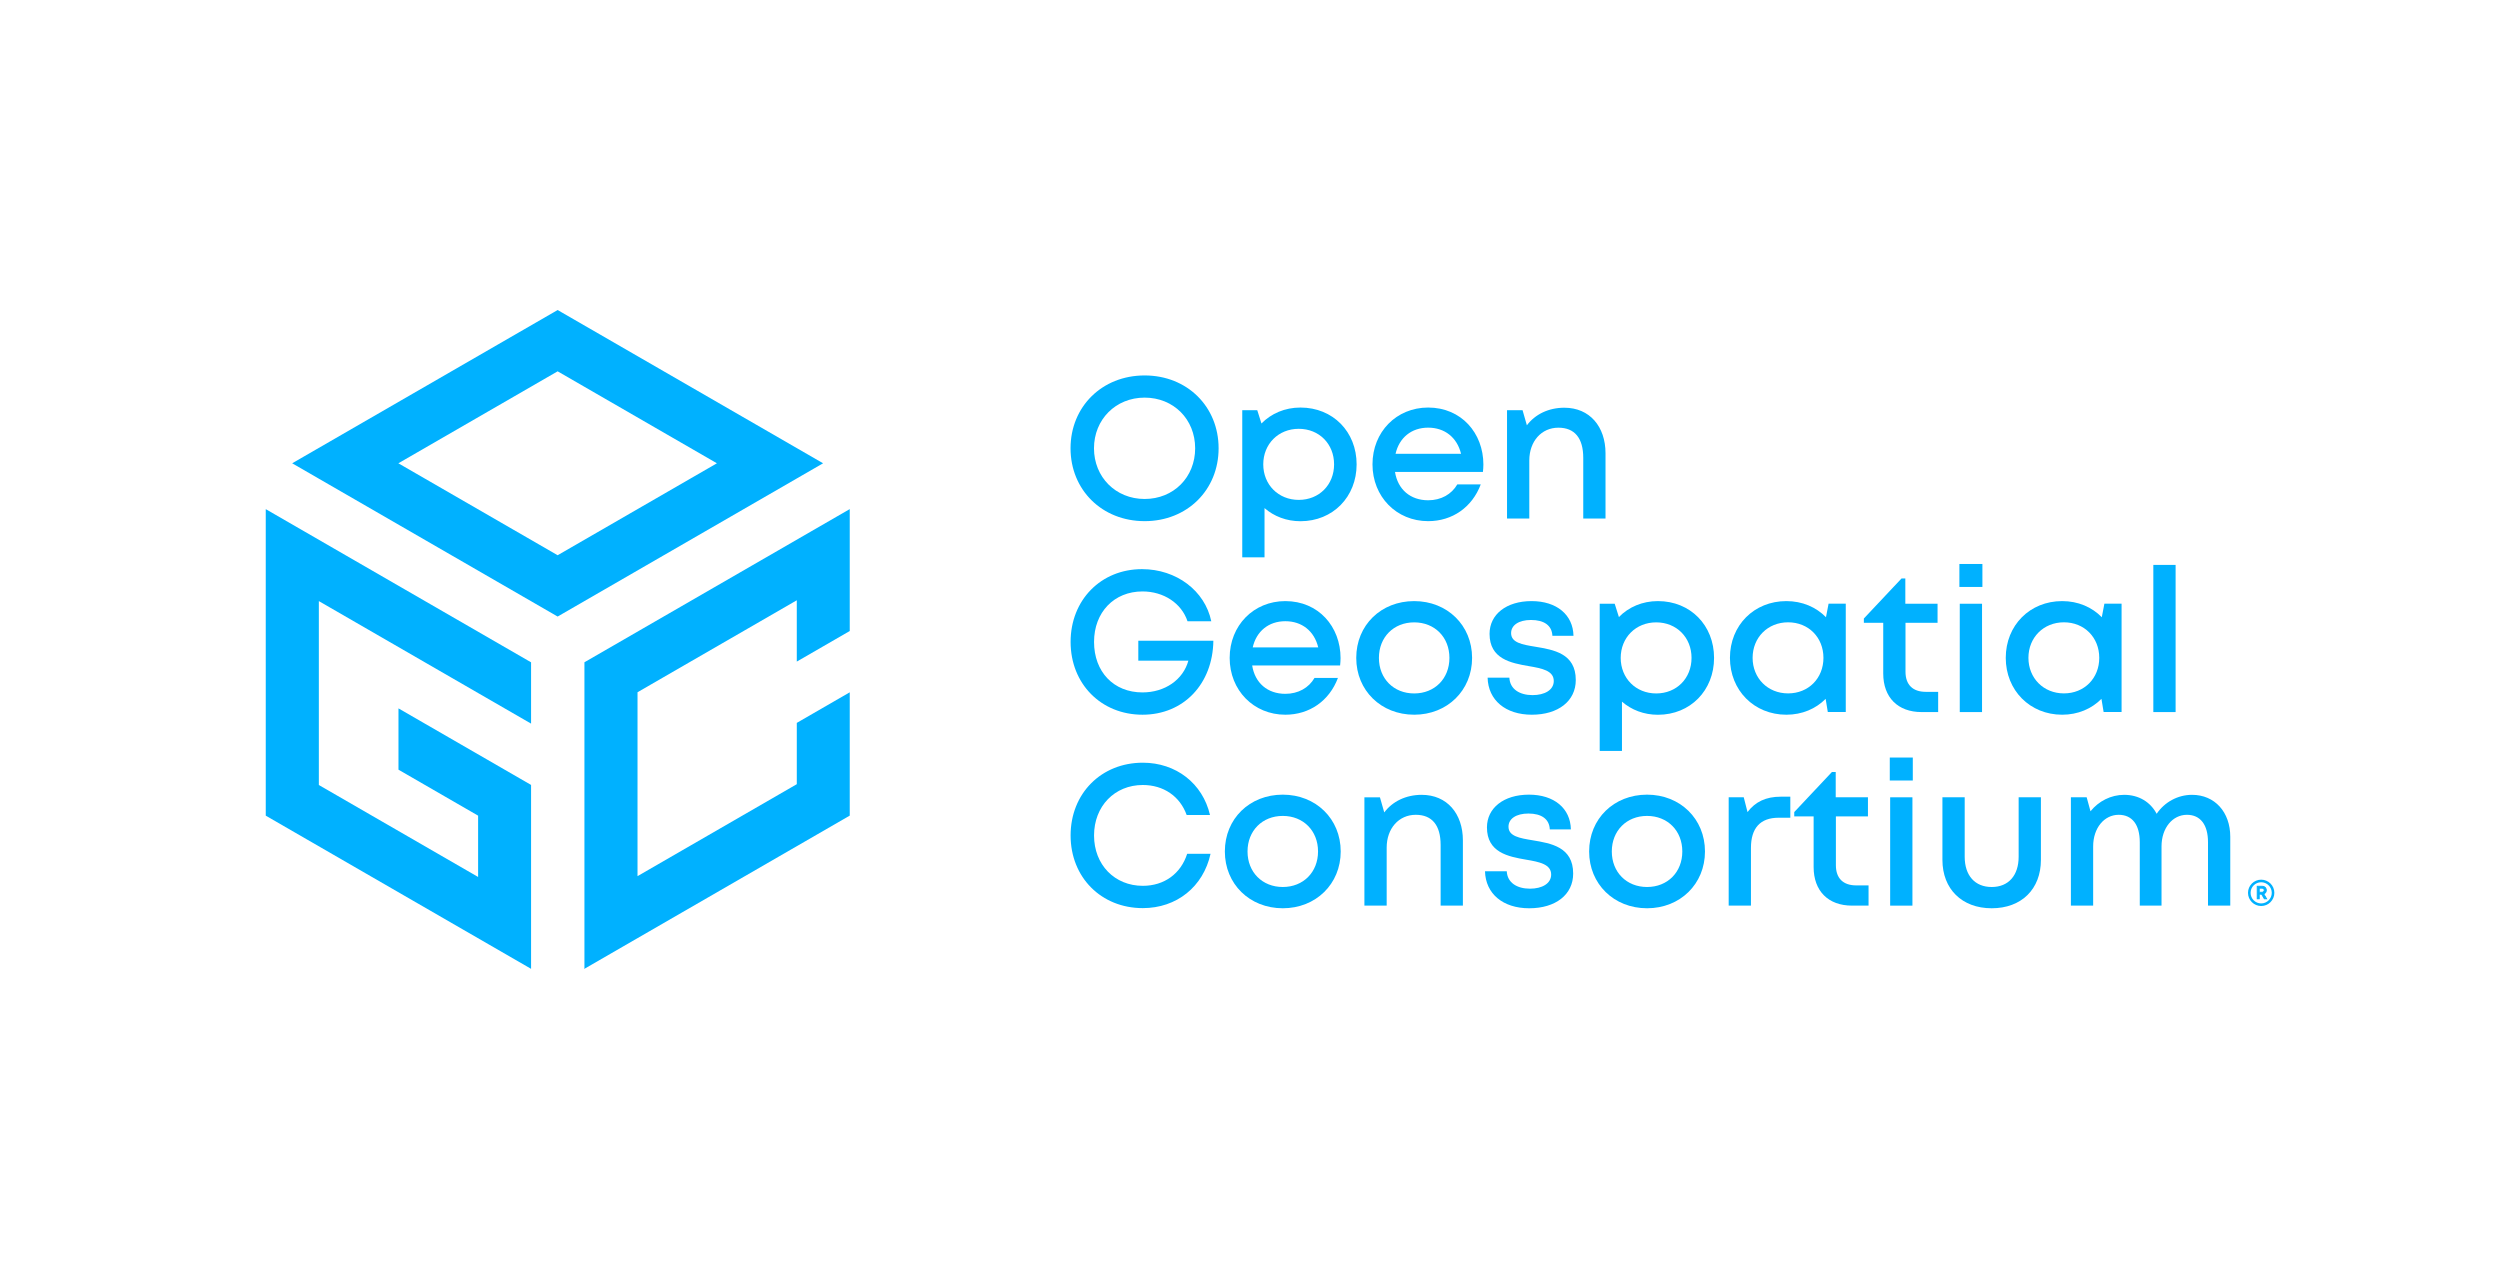
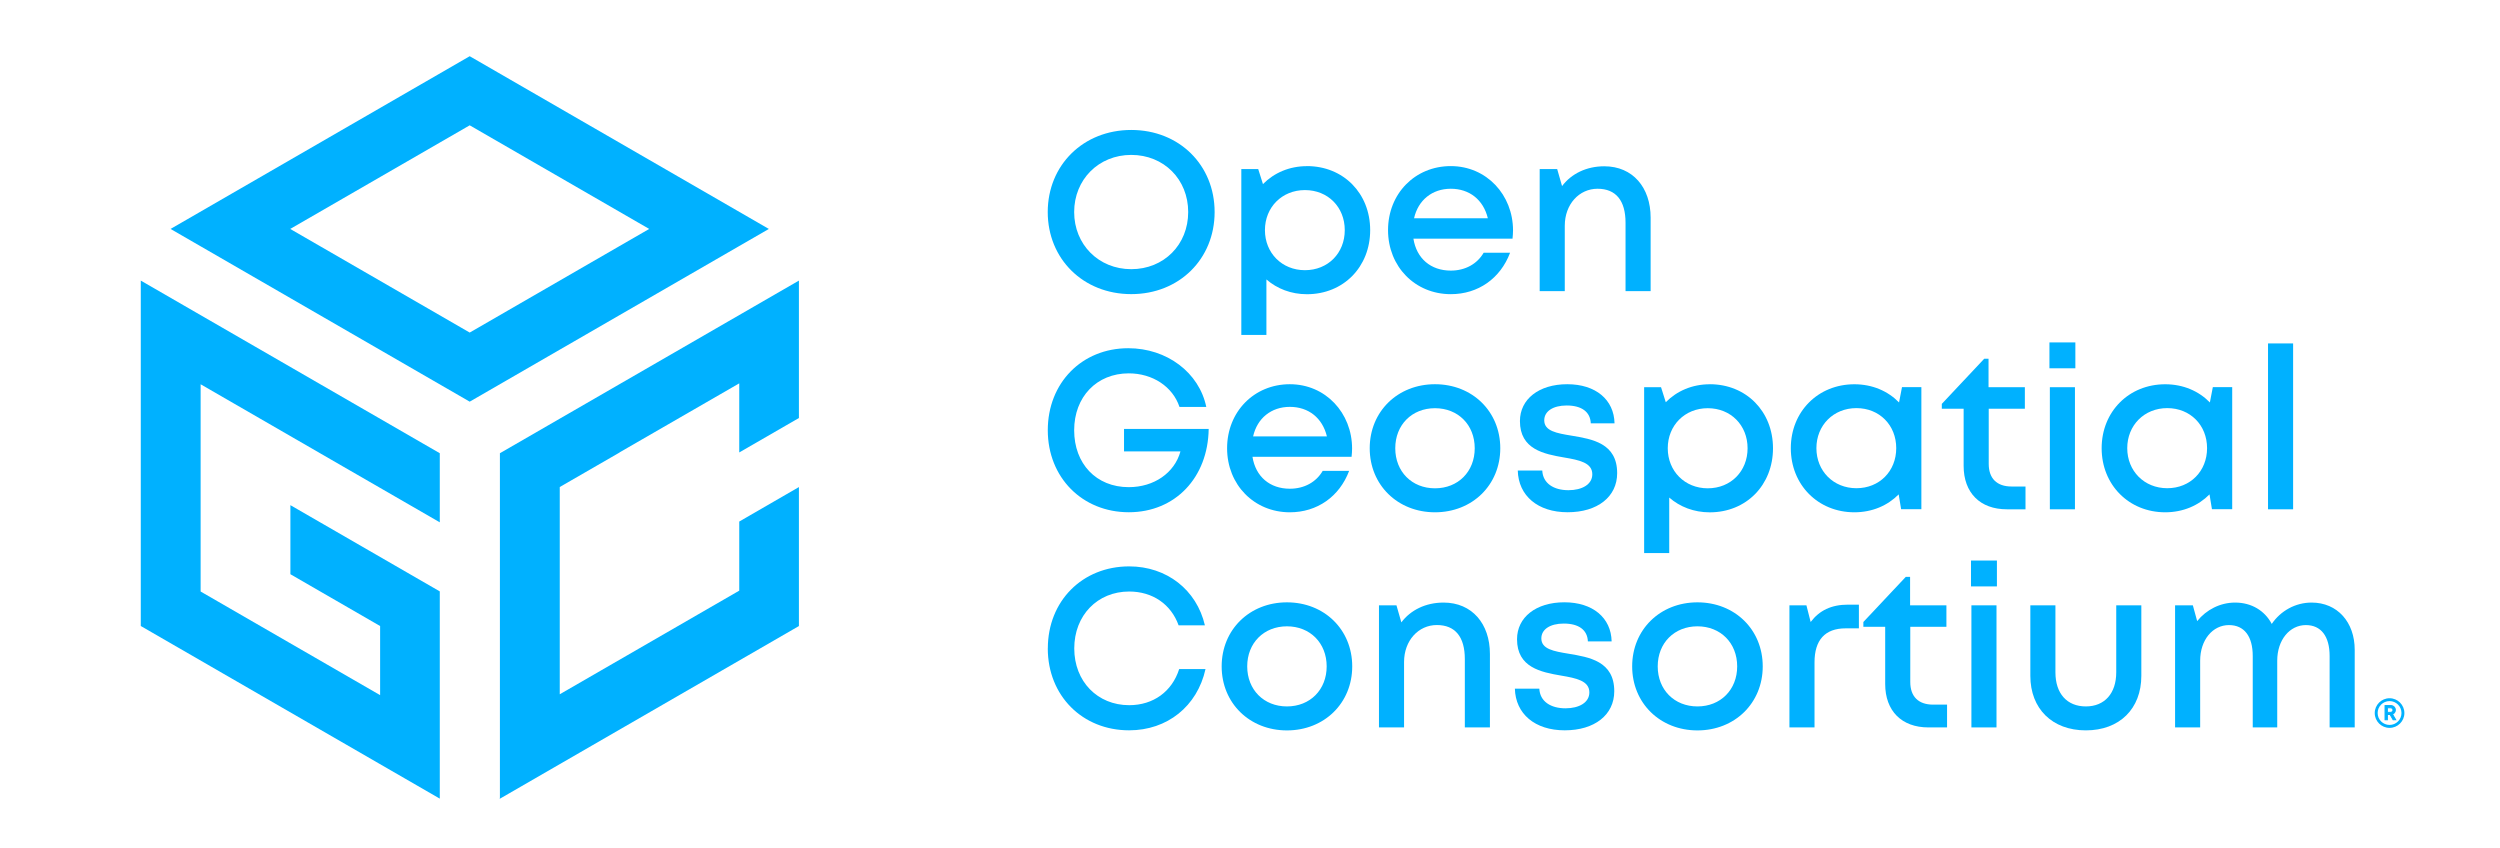
- <svg xmlns="http://www.w3.org/2000/svg" width="100%" height="100%" viewBox="0 0 8000 4071" version="1.1" xml:space="preserve" style="fill-rule:evenodd;clip-rule:evenodd;stroke-linejoin:round;stroke-miterlimit:2;">
-   <g id="OGC-2D-Lockup-w--Trademark" transform="matrix(20.0651,0,0,20.0651,-1435.09,-1024.14)">
-     <g id="Open-Geospatial-Consorium-w--Trademark">
-       <g id="Trademark">
-         <g transform="matrix(1,0,0,1,431.828,193.432)">
-           <path d="M0,-0.095L0.433,-0.095C0.652,-0.095 0.792,-0.23 0.792,-0.419C0.792,-0.606 0.652,-0.743 0.433,-0.743L0,-0.743L0,-0.095ZM0.381,0.214L0,0.214L0,0.957L-0.33,0.957L-0.33,-1.052L0.452,-1.052C0.84,-1.052 1.128,-0.787 1.128,-0.416C1.128,-0.142 0.965,0.076 0.719,0.167L1.183,0.957L0.813,0.957L0.381,0.214Z" style="fill:rgb(0,177,255);fill-rule:nonzero;" />
-         </g>
-         <g transform="matrix(1,0,0,1,431.897,193.501)">
-           <path d="M0,-0.233L0.364,-0.233C0.541,-0.233 0.655,-0.333 0.655,-0.488C0.655,-0.641 0.538,-0.744 0.364,-0.744L0,-0.744L0,-0.233ZM0.364,-0.096L-0.137,-0.096L-0.137,-0.881L0.364,-0.881C0.616,-0.881 0.792,-0.72 0.792,-0.488C0.792,-0.257 0.616,-0.096 0.364,-0.096M0.784,0.819L0.994,0.819L0.55,0.062L0.626,0.034C0.851,-0.05 0.99,-0.249 0.99,-0.486C0.99,-0.814 0.735,-1.053 0.384,-1.053L-0.33,-1.053L-0.33,0.819L-0.137,0.819L-0.137,0.076L0.352,0.076L0.784,0.819ZM1.234,0.957L0.705,0.957L0.273,0.213L0,0.213L0,0.957L-0.467,0.957L-0.467,-1.19L0.384,-1.19C0.815,-1.19 1.128,-0.894 1.128,-0.486C1.128,-0.217 0.985,0.012 0.749,0.13L1.234,0.957Z" style="fill:rgb(0,177,255);fill-rule:nonzero;" />
-         </g>
-         <g transform="matrix(1,0,0,1,432.136,195.121)">
-           <path d="M0,-3.378C-0.931,-3.378 -1.689,-2.62 -1.689,-1.689C-1.689,-0.758 -0.931,-0 0,-0C0.931,-0 1.689,-0.758 1.689,-1.689C1.689,-2.62 0.931,-3.378 0,-3.378M0,0.412C-1.159,0.412 -2.101,-0.53 -2.101,-1.689C-2.101,-2.848 -1.159,-3.79 0,-3.79C1.159,-3.79 2.101,-2.848 2.101,-1.689C2.101,-0.53 1.159,0.412 0,0.412" style="fill:rgb(0,177,255);fill-rule:nonzero;" />
-         </g>
+ <svg xmlns="http://www.w3.org/2000/svg" id="uuid-803069bb-68bd-4843-b0b5-5d54cb2a8e8f" width="543.05" height="184.06" viewBox="0 0 543.05 184.06">
+   <g id="uuid-98a35970-7452-430d-aadc-4091197a7fe9">
+     <g id="uuid-dbfb0c6b-97c4-4f62-9bc8-9ec00929d151">
+       <g id="uuid-867f0263-4389-40c0-910e-c5dd42f3f5bc">
+         <path d="m518.59,154.73h.66c.34,0,.55-.21.55-.5s-.21-.5-.55-.5h-.66v.99Zm.58.47h-.58v1.14h-.51v-3.08h1.2c.6,0,1.04.41,1.04.98,0,.42-.25.76-.63.89l.71,1.21h-.57l-.66-1.14Z" style="fill:#00b1ff; stroke-width:0px;" />
+         <path d="m518.69,154.63h.56c.27,0,.45-.15.45-.39s-.18-.39-.45-.39h-.56v.78Zm.56.21h-.77v-1.2h.77c.39,0,.66.25.66.6s-.27.6-.66.6m.64,1.4h.32l-.68-1.16.12-.04c.35-.13.56-.43.56-.8,0-.5-.39-.87-.93-.87h-1.1v2.87h.3v-1.14h.75l.66,1.14Zm.69.21h-.81l-.66-1.14h-.42v1.14h-.72v-3.3h1.31c.66,0,1.14.45,1.14,1.08,0,.41-.22.76-.58.95l.74,1.27Z" style="fill:#00b1ff; stroke-width:0px;" />
+         <path d="m519.06,152.29c-1.43,0-2.59,1.16-2.59,2.59s1.16,2.59,2.59,2.59,2.59-1.16,2.59-2.59-1.16-2.59-2.59-2.59m0,5.82c-1.78,0-3.22-1.45-3.22-3.22s1.45-3.22,3.22-3.22,3.22,1.45,3.22,3.22-1.45,3.22-3.22,3.22" style="fill:#00b1ff; stroke-width:0px;" />
      </g>
-       <g transform="matrix(1,0,0,1,262.127,122.536)">
-         <path d="M0,0C0,-4.624 -3.44,-8.082 -8.059,-8.082C-12.677,-8.082 -16.135,-4.591 -16.135,0C-16.135,4.591 -12.677,8.082 -8.059,8.082C-3.44,8.082 0,4.623 0,0M-8.059,11.618C-14.86,11.618 -19.874,6.632 -19.874,0C-19.874,-6.632 -14.86,-11.619 -8.059,-11.619C-1.266,-11.619 3.739,-6.641 3.739,0C3.739,6.642 -1.266,11.619 -8.059,11.619L-8.059,11.618Z" style="fill:rgb(0,177,255);fill-rule:nonzero;" />
-       </g>
-       <g transform="matrix(1,0,0,1,284.283,130.869)">
-         <path d="M0,-5.773C0,-9.03 -2.38,-11.441 -5.637,-11.441C-8.893,-11.441 -11.296,-9.007 -11.296,-5.773C-11.296,-2.539 -8.893,-0.105 -5.637,-0.105C-2.38,-0.105 0,-2.516 0,-5.773M-5.358,-14.832C-0.187,-14.832 3.593,-10.974 3.593,-5.772C3.593,-0.594 -0.187,3.296 -5.358,3.296C-7.594,3.296 -9.581,2.521 -11.094,1.204L-11.094,9.059L-14.645,9.059L-14.645,-14.411L-12.253,-14.411L-11.584,-12.29C-10.022,-13.882 -7.845,-14.832 -5.358,-14.832Z" style="fill:rgb(0,177,255);fill-rule:nonzero;" />
-       </g>
-       <g transform="matrix(1,0,0,1,294.085,126.774)">
-         <path d="M0,-3.357L10.447,-3.357C9.81,-5.981 7.832,-7.531 5.2,-7.531C2.528,-7.531 0.582,-5.919 0,-3.357M14.008,-1.638C14.008,-1.249 13.976,-0.86 13.935,-0.471L-0.088,-0.471C0.355,2.329 2.371,4.05 5.2,4.05C7.264,4.05 8.936,3.096 9.849,1.52L13.588,1.52C12.213,5.168 9.058,7.381 5.2,7.381C0.149,7.381 -3.677,3.482 -3.677,-1.678C-3.677,-6.848 0.14,-10.738 5.2,-10.738C10.488,-10.738 14.009,-6.665 14.009,-1.638L14.008,-1.638Z" style="fill:rgb(0,177,255);fill-rule:nonzero;" />
-       </g>
-       <g transform="matrix(1,0,0,1,321.009,133.734)">
-         <path d="M0,-17.669C4.04,-17.669 6.562,-14.657 6.562,-10.402L6.562,0.001L3.011,0.001L3.011,-9.68C3.011,-12.818 1.646,-14.485 -0.953,-14.485C-3.666,-14.485 -5.593,-12.302 -5.593,-9.249L-5.593,0.001L-9.145,0.001L-9.145,-17.276L-6.669,-17.276L-5.979,-14.866C-4.671,-16.608 -2.538,-17.67 0,-17.67L0,-17.669Z" style="fill:rgb(0,177,255);fill-rule:nonzero;" />
-       </g>
-       <g transform="matrix(1,0,0,1,265.03,153.602)">
-         <path d="M0,-0.372C-0.091,6.494 -4.726,11.422 -11.304,11.422C-17.895,11.422 -22.768,6.508 -22.768,-0.188C-22.768,-6.861 -17.941,-11.794 -11.377,-11.794C-5.914,-11.794 -1.344,-8.356 -0.333,-3.483L-4.123,-3.483C-5.082,-6.361 -7.928,-8.238 -11.304,-8.238C-15.831,-8.238 -19.029,-4.917 -19.029,-0.188C-19.029,4.567 -15.918,7.866 -11.304,7.866C-7.729,7.866 -4.823,5.847 -3.986,2.802L-11.97,2.802L-11.97,-0.373L0,-0.372Z" style="fill:rgb(0,177,255);fill-rule:nonzero;" />
-       </g>
-       <g transform="matrix(1,0,0,1,271.307,157.643)">
-         <path d="M0,-3.357L10.447,-3.357C9.81,-5.981 7.832,-7.531 5.2,-7.531C2.528,-7.531 0.582,-5.919 0,-3.357M14.008,-1.638C14.008,-1.249 13.976,-0.86 13.935,-0.471L-0.088,-0.471C0.355,2.329 2.371,4.05 5.2,4.05C7.264,4.05 8.935,3.096 9.849,1.52L13.588,1.52C12.213,5.168 9.058,7.381 5.2,7.381C0.149,7.381 -3.677,3.482 -3.677,-1.678C-3.677,-6.848 0.14,-10.738 5.2,-10.738C10.488,-10.738 14.009,-6.665 14.009,-1.638L14.008,-1.638Z" style="fill:rgb(0,177,255);fill-rule:nonzero;" />
-       </g>
-       <g transform="matrix(1,0,0,1,302.677,155.965)">
-         <path d="M0,-0.001C0,-3.308 -2.352,-5.669 -5.622,-5.669C-8.892,-5.669 -11.244,-3.308 -11.244,-0.001C-11.244,3.306 -8.892,5.667 -5.622,5.667C-2.352,5.667 0,3.306 0,-0.001M-5.622,9.058C-10.906,9.058 -14.86,5.192 -14.86,-0.001C-14.86,-5.225 -10.906,-9.06 -5.622,-9.06C-0.348,-9.06 3.615,-5.202 3.615,-0C3.615,5.192 -0.348,9.059 -5.622,9.059L-5.622,9.058Z" style="fill:rgb(0,177,255);fill-rule:nonzero;" />
-       </g>
-       <g transform="matrix(1,0,0,1,308.767,152.812)">
-         <path d="M0,6.305L3.469,6.305C3.56,8.132 5.094,9.087 7.177,9.087C9.085,9.087 10.551,8.279 10.551,6.835C10.551,5.196 8.697,4.821 6.582,4.465C3.702,3.972 0.311,3.318 0.311,-0.686C0.311,-3.786 2.99,-5.907 7.008,-5.907C11.026,-5.907 13.627,-3.722 13.696,-0.371L10.332,-0.371C10.264,-2.015 9.012,-2.897 6.925,-2.897C4.962,-2.897 3.747,-2.061 3.747,-0.801C3.747,0.724 5.51,1.026 7.594,1.368C10.514,1.857 14.061,2.42 14.061,6.68C14.061,10.035 11.263,12.212 7.053,12.212C2.852,12.212 0.091,9.889 0,6.305" style="fill:rgb(0,177,255);fill-rule:nonzero;" />
-       </g>
-       <g transform="matrix(1,0,0,1,341.289,161.737)">
-         <path d="M0,-5.773C0,-9.03 -2.38,-11.441 -5.637,-11.441C-8.893,-11.441 -11.296,-9.007 -11.296,-5.773C-11.296,-2.539 -8.893,-0.105 -5.637,-0.105C-2.38,-0.105 0,-2.516 0,-5.773M-5.358,-14.832C-0.187,-14.832 3.593,-10.974 3.593,-5.772C3.593,-0.594 -0.187,3.296 -5.358,3.296C-7.594,3.296 -9.581,2.521 -11.094,1.204L-11.094,9.059L-14.645,9.059L-14.645,-14.411L-12.253,-14.411L-11.584,-12.29C-10.022,-13.882 -7.845,-14.832 -5.358,-14.832Z" style="fill:rgb(0,177,255);fill-rule:nonzero;" />
-       </g>
-       <g transform="matrix(1,0,0,1,362.326,155.974)">
-         <path d="M0,-0.019C0,-3.276 -2.38,-5.687 -5.637,-5.687C-8.893,-5.687 -11.296,-3.253 -11.296,-0.019C-11.296,3.215 -8.893,5.65 -5.637,5.65C-2.38,5.65 0,3.238 0,-0.019M3.56,-8.657L3.56,8.62L0.696,8.62L0.35,6.519C-1.215,8.102 -3.398,9.05 -5.916,9.05C-11.063,9.05 -14.911,5.16 -14.911,-0.019C-14.911,-5.211 -11.063,-9.069 -5.916,-9.069C-3.369,-9.069 -1.165,-8.107 0.404,-6.497L0.819,-8.657L3.56,-8.657Z" style="fill:rgb(0,177,255);fill-rule:nonzero;" />
-       </g>
-       <g transform="matrix(1,0,0,1,380.621,146.519)">
-         <path d="M0,14.858L0,18.084L-2.64,18.084C-6.425,18.084 -8.76,15.749 -8.76,11.932L-8.76,3.849L-11.85,3.849L-11.85,3.162L-5.841,-3.226L-5.236,-3.226L-5.236,0.807L-0.096,0.807L-0.096,3.849L-5.209,3.849L-5.209,11.652C-5.209,13.711 -4.062,14.858 -1.97,14.858L0,14.858Z" style="fill:rgb(0,177,255);fill-rule:nonzero;" />
-       </g>
-       <g transform="matrix(1,0,0,1,0,-774.412)">
-         <path d="M384.067,921.738L387.619,921.738L387.619,939.015L384.067,939.015L384.067,921.738ZM384.007,915.397L387.677,915.397L387.677,919.06L384.007,919.06L384.007,915.397Z" style="fill:rgb(0,177,255);fill-rule:nonzero;" />
-       </g>
-       <g transform="matrix(1,0,0,1,406.313,155.974)">
-         <path d="M0,-0.019C0,-3.276 -2.38,-5.687 -5.637,-5.687C-8.893,-5.687 -11.296,-3.253 -11.296,-0.019C-11.296,3.215 -8.893,5.65 -5.637,5.65C-2.38,5.65 0,3.238 0,-0.019M3.56,-8.657L3.56,8.62L0.696,8.62L0.35,6.519C-1.215,8.102 -3.398,9.05 -5.916,9.05C-11.063,9.05 -14.911,5.16 -14.911,-0.019C-14.911,-5.211 -11.063,-9.069 -5.916,-9.069C-3.369,-9.069 -1.165,-8.107 0.404,-6.497L0.819,-8.657L3.56,-8.657Z" style="fill:rgb(0,177,255);fill-rule:nonzero;" />
-       </g>
-       <g transform="matrix(1,0,0,1,0,-774.264)">
-         <rect x="414.937" y="915.397" width="3.552" height="23.47" style="fill:rgb(0,177,255);" />
-       </g>
-       <g transform="matrix(1,0,0,1,242.262,184.264)">
-         <path d="M0,0.018C0,-6.682 4.886,-11.587 11.514,-11.587C16.812,-11.587 21.059,-8.286 22.233,-3.243L18.512,-3.243C17.443,-6.226 14.83,-8.031 11.514,-8.031C7.028,-8.031 3.739,-4.655 3.739,0.019C3.739,4.692 7.028,8.049 11.514,8.049C14.935,8.049 17.58,6.117 18.59,2.942L22.319,2.942C21.155,8.208 16.908,11.605 11.514,11.605C4.886,11.605 0,6.7 0,0.018" style="fill:rgb(0,177,255);fill-rule:nonzero;" />
-       </g>
-       <g transform="matrix(1,0,0,1,281.723,186.833)">
-         <path d="M0,-0.001C0,-3.308 -2.352,-5.669 -5.622,-5.669C-8.892,-5.669 -11.244,-3.308 -11.244,-0.001C-11.244,3.306 -8.892,5.667 -5.622,5.667C-2.352,5.667 0,3.306 0,-0.001M-5.622,9.058C-10.906,9.058 -14.86,5.192 -14.86,-0.001C-14.86,-5.225 -10.906,-9.06 -5.622,-9.06C-0.348,-9.06 3.615,-5.202 3.615,-0C3.615,5.192 -0.348,9.059 -5.622,9.059L-5.622,9.058Z" style="fill:rgb(0,177,255);fill-rule:nonzero;" />
-       </g>
-       <g transform="matrix(1,0,0,1,298.263,195.471)">
-         <path d="M0,-17.669C4.04,-17.669 6.562,-14.657 6.562,-10.402L6.562,0.001L3.011,0.001L3.011,-9.68C3.011,-12.818 1.646,-14.485 -0.953,-14.485C-3.666,-14.485 -5.593,-12.302 -5.593,-9.249L-5.593,0.001L-9.145,0.001L-9.145,-17.276L-6.669,-17.276L-5.979,-14.866C-4.671,-16.608 -2.538,-17.67 0,-17.67L0,-17.669Z" style="fill:rgb(0,177,255);fill-rule:nonzero;" />
-       </g>
-       <g transform="matrix(1,0,0,1,308.351,183.68)">
-         <path d="M0,6.306L3.469,6.306C3.56,8.133 5.095,9.088 7.177,9.088C9.085,9.088 10.551,8.28 10.551,6.836C10.551,5.197 8.697,4.822 6.581,4.466C3.702,3.973 0.311,3.319 0.311,-0.685C0.311,-3.785 2.99,-5.907 7.008,-5.907C11.026,-5.907 13.627,-3.721 13.696,-0.37L10.332,-0.37C10.264,-2.015 9.012,-2.896 6.925,-2.896C4.962,-2.896 3.747,-2.06 3.747,-0.8C3.747,0.725 5.51,1.027 7.594,1.369C10.514,1.858 14.061,2.421 14.061,6.681C14.061,10.036 11.263,12.213 7.053,12.213C2.852,12.213 0.091,9.89 0,6.306" style="fill:rgb(0,177,255);fill-rule:nonzero;" />
-       </g>
-       <g transform="matrix(1,0,0,1,339.818,186.833)">
-         <path d="M0,-0.001C0,-3.308 -2.352,-5.669 -5.622,-5.669C-8.892,-5.669 -11.244,-3.308 -11.244,-0.001C-11.244,3.306 -8.892,5.667 -5.622,5.667C-2.352,5.667 0,3.306 0,-0.001M-5.622,9.058C-10.906,9.058 -14.86,5.192 -14.86,-0.001C-14.86,-5.225 -10.906,-9.06 -5.622,-9.06C-0.347,-9.06 3.615,-5.202 3.615,-0C3.615,5.192 -0.347,9.059 -5.622,9.059L-5.622,9.058Z" style="fill:rgb(0,177,255);fill-rule:nonzero;" />
-       </g>
-       <g transform="matrix(1,0,0,1,357.043,195.471)">
-         <path d="M0,-17.373L0,-14.018L-1.874,-14.018C-4.812,-14.018 -6.278,-12.343 -6.278,-9.213L-6.278,0L-9.829,0L-9.829,-17.277L-7.427,-17.277L-6.826,-14.919C-5.59,-16.557 -3.895,-17.373 -1.536,-17.373L0,-17.373Z" style="fill:rgb(0,177,255);fill-rule:nonzero;" />
-       </g>
-       <g transform="matrix(1,0,0,1,369.52,177.387)">
-         <path d="M0,14.858L0,18.084L-2.64,18.084C-6.425,18.084 -8.76,15.749 -8.76,11.932L-8.76,3.849L-11.85,3.849L-11.85,3.162L-5.841,-3.226L-5.236,-3.226L-5.236,0.807L-0.096,0.807L-0.096,3.849L-5.209,3.849L-5.209,11.652C-5.209,13.711 -4.062,14.858 -1.97,14.858L0,14.858Z" style="fill:rgb(0,177,255);fill-rule:nonzero;" />
-       </g>
-       <g transform="matrix(1,0,0,1,0,-712.674)">
-         <path d="M372.966,890.869L376.518,890.869L376.518,908.146L372.966,908.146L372.966,890.869ZM372.906,884.528L376.576,884.528L376.576,888.191L372.906,888.191L372.906,884.528Z" style="fill:rgb(0,177,255);fill-rule:nonzero;" />
-       </g>
-       <g transform="matrix(1,0,0,1,381.301,185.91)">
-         <path d="M0,2.266L0,-7.716L3.552,-7.716L3.552,1.768C3.552,4.769 5.191,6.591 7.858,6.591C10.548,6.591 12.156,4.737 12.156,1.768L12.156,-7.716L15.707,-7.716L15.707,2.266C15.707,6.915 12.626,9.982 7.858,9.982C3.113,9.982 0,6.915 0,2.266" style="fill:rgb(0,177,255);fill-rule:nonzero;" />
-       </g>
-       <g transform="matrix(1,0,0,1,421.106,195.471)">
-         <path d="M0,-17.67C3.643,-17.67 6.101,-14.9 6.101,-10.987L6.101,0L2.55,0L2.55,-10.114C2.55,-12.896 1.34,-14.485 -0.811,-14.485C-3.1,-14.485 -4.862,-12.389 -4.862,-9.446L-4.862,0L-8.331,0L-8.331,-10.114C-8.331,-12.896 -9.532,-14.485 -11.696,-14.485C-13.994,-14.485 -15.766,-12.389 -15.766,-9.446L-15.766,0L-19.317,0L-19.317,-17.277L-16.801,-17.277L-16.19,-15.045C-14.893,-16.665 -12.921,-17.67 -10.822,-17.67C-8.48,-17.67 -6.624,-16.519 -5.639,-14.645C-4.381,-16.503 -2.281,-17.67 -0.001,-17.67L0,-17.67Z" style="fill:rgb(0,177,255);fill-rule:nonzero;" />
-       </g>
+       <path d="m258.1,46.06c0-7.1-5.28-12.41-12.37-12.41s-12.4,5.36-12.4,12.41,5.31,12.41,12.4,12.41,12.37-5.31,12.37-12.41m-12.37,17.83c-10.44,0-18.14-7.65-18.14-17.83s7.7-17.83,18.14-17.83,18.11,7.64,18.11,17.83-7.68,17.83-18.11,17.83h0Z" style="fill:#00b1ff; stroke-width:0px;" />
+       <path d="m292.11,49.99c0-5-3.65-8.7-8.65-8.7s-8.69,3.74-8.69,8.7,3.69,8.7,8.69,8.7,8.65-3.7,8.65-8.7m-8.22-13.91c7.94,0,13.74,5.92,13.74,13.91s-5.8,13.92-13.74,13.92c-3.43,0-6.48-1.19-8.8-3.21v12.06h-5.45v-36.03h3.67l1.03,3.26c2.4-2.44,5.74-3.9,9.56-3.9Z" style="fill:#00b1ff; stroke-width:0px;" />
+       <path d="m307.15,47.41h16.04c-.98-4.03-4.01-6.41-8.05-6.41s-7.09,2.47-7.98,6.41m21.5,2.64c0,.6-.05,1.19-.11,1.79h-21.53c.68,4.3,3.77,6.94,8.12,6.94,3.17,0,5.73-1.46,7.14-3.88h5.74c-2.11,5.6-6.95,9-12.88,9-7.75,0-13.63-5.98-13.63-13.91s5.86-13.91,13.63-13.91,13.52,6.25,13.52,13.97h0Z" style="fill:#00b1ff; stroke-width:0px;" />
+       <path d="m348.48,36.12c6.2,0,10.07,4.62,10.07,11.15v15.97h-5.45v-14.86c0-4.82-2.1-7.38-6.08-7.38s-7.12,3.35-7.12,8.04v14.2h-5.45v-26.52h3.8l1.06,3.7c2.01-2.67,5.28-4.3,9.18-4.3h0Z" style="fill:#00b1ff; stroke-width:0px;" />
+       <path d="m262.55,93.17c-.14,10.54-7.25,18.1-17.35,18.1s-17.6-7.54-17.6-17.82,7.41-17.81,17.48-17.81c8.39,0,15.4,5.28,16.95,12.76h-5.82c-1.47-4.42-5.84-7.3-11.02-7.3-6.95,0-11.86,5.1-11.86,12.36s4.78,12.36,11.86,12.36c5.49,0,9.95-3.1,11.23-7.77h-12.26v-4.87h18.37Z" style="fill:#00b1ff; stroke-width:0px;" />
+       <path d="m272.19,94.79h16.04c-.98-4.03-4.01-6.41-8.05-6.41s-7.09,2.47-7.98,6.41m21.5,2.64c0,.6-.05,1.19-.11,1.79h-21.53c.68,4.3,3.77,6.94,8.12,6.94,3.17,0,5.73-1.46,7.14-3.88h5.74c-2.11,5.6-6.95,9-12.88,9-7.75,0-13.63-5.98-13.63-13.91s5.86-13.91,13.63-13.91,13.52,6.25,13.52,13.97h0Z" style="fill:#00b1ff; stroke-width:0px;" />
+       <path d="m320.34,97.37c0-5.08-3.61-8.7-8.63-8.7s-8.63,3.62-8.63,8.7,3.61,8.7,8.63,8.7,8.63-3.62,8.63-8.7m-8.63,13.91c-8.11,0-14.18-5.93-14.18-13.91s6.07-13.91,14.18-13.91,14.18,5.92,14.18,13.91-6.08,13.91-14.18,13.91h0Z" style="fill:#00b1ff; stroke-width:0px;" />
+       <path d="m329.69,102.21h5.32c.14,2.8,2.49,4.27,5.69,4.27,2.93,0,5.18-1.24,5.18-3.46,0-2.52-2.85-3.09-6.09-3.64-4.42-.76-9.63-1.76-9.63-7.91,0-4.76,4.11-8.01,10.28-8.01s10.16,3.35,10.27,8.5h-5.16c-.1-2.52-2.03-3.88-5.23-3.88-3.01,0-4.88,1.28-4.88,3.22,0,2.34,2.71,2.8,5.91,3.33,4.48.75,9.93,1.61,9.93,8.15,0,5.15-4.29,8.49-10.76,8.49s-10.69-3.57-10.83-9.07" style="fill:#00b1ff; stroke-width:0px;" />
+       <path d="m379.61,97.37c0-5-3.65-8.7-8.65-8.7s-8.69,3.74-8.69,8.7,3.69,8.7,8.69,8.7,8.65-3.7,8.65-8.7m-8.22-13.91c7.94,0,13.74,5.92,13.74,13.91s-5.8,13.92-13.74,13.92c-3.43,0-6.48-1.19-8.8-3.21v12.06h-5.45v-36.03h3.67l1.03,3.26c2.4-2.44,5.74-3.9,9.56-3.9Z" style="fill:#00b1ff; stroke-width:0px;" />
+       <path d="m411.9,97.35c0-5-3.65-8.7-8.65-8.7s-8.69,3.74-8.69,8.7,3.69,8.7,8.69,8.7,8.65-3.7,8.65-8.7m5.46-13.26v26.52h-4.4l-.53-3.22c-2.4,2.43-5.75,3.89-9.62,3.89-7.9,0-13.81-5.97-13.81-13.92s5.91-13.89,13.81-13.89c3.91,0,7.29,1.48,9.7,3.95l.64-3.32h4.21Z" style="fill:#00b1ff; stroke-width:0px;" />
+       <path d="m439.98,105.68v4.95h-4.05c-5.81,0-9.39-3.58-9.39-9.44v-12.41h-4.74v-1.05l9.22-9.81h.93v6.19h7.89v4.67h-7.85v11.98c0,3.16,1.76,4.92,4.97,4.92h3.02Z" style="fill:#00b1ff; stroke-width:0px;" />
+       <path d="m445.27,84.11h5.45v26.52h-5.45v-26.52Zm-.09-9.73h5.63v5.62h-5.63v-5.62Z" style="fill:#00b1ff; stroke-width:0px;" />
+       <path d="m479.42,97.35c0-5-3.65-8.7-8.65-8.7s-8.69,3.74-8.69,8.7,3.69,8.7,8.69,8.7,8.65-3.7,8.65-8.7m5.46-13.26v26.52h-4.4l-.53-3.22c-2.4,2.43-5.75,3.89-9.62,3.89-7.9,0-13.81-5.97-13.81-13.92s5.91-13.89,13.81-13.89c3.91,0,7.29,1.48,9.7,3.95l.64-3.32h4.21Z" style="fill:#00b1ff; stroke-width:0px;" />
+       <rect x="492.66" y="74.6" width="5.45" height="36.03" style="fill:#00b1ff; stroke-width:0px;" />
+       <path d="m227.61,140.84c0-10.28,7.5-17.81,17.67-17.81,8.13,0,14.65,5.07,16.45,12.81h-5.71c-1.64-4.58-5.65-7.35-10.74-7.35-6.89,0-11.93,5.18-11.93,12.36s5.05,12.33,11.93,12.33c5.25,0,9.31-2.97,10.86-7.84h5.72c-1.79,8.08-8.31,13.3-16.59,13.3-10.17,0-17.67-7.53-17.67-17.79" style="fill:#00b1ff; stroke-width:0px;" />
+       <path d="m288.18,144.75c0-5.08-3.61-8.7-8.63-8.7s-8.63,3.62-8.63,8.7,3.61,8.7,8.63,8.7,8.63-3.62,8.63-8.7m-8.63,13.91c-8.11,0-14.18-5.93-14.18-13.91s6.07-13.91,14.18-13.91,14.18,5.92,14.18,13.91-6.08,13.91-14.18,13.91h0Z" style="fill:#00b1ff; stroke-width:0px;" />
+       <path d="m313.57,130.89c6.2,0,10.07,4.62,10.07,11.15v15.97h-5.45v-14.86c0-4.82-2.1-7.38-6.08-7.38s-7.12,3.35-7.12,8.04v14.2h-5.45v-26.52h3.8l1.06,3.7c2.01-2.67,5.28-4.3,9.18-4.3h0Z" style="fill:#00b1ff; stroke-width:0px;" />
+       <path d="m329.05,149.59h5.32c.14,2.8,2.5,4.27,5.69,4.27,2.93,0,5.18-1.24,5.18-3.46,0-2.52-2.85-3.09-6.09-3.64-4.42-.76-9.62-1.76-9.62-7.91,0-4.76,4.11-8.02,10.28-8.02s10.16,3.36,10.27,8.5h-5.16c-.1-2.53-2.03-3.88-5.23-3.88-3.01,0-4.88,1.28-4.88,3.22,0,2.34,2.71,2.8,5.91,3.33,4.48.75,9.93,1.61,9.93,8.15,0,5.15-4.29,8.49-10.76,8.49s-10.69-3.57-10.83-9.07" style="fill:#00b1ff; stroke-width:0px;" />
+       <path d="m377.35,144.75c0-5.08-3.61-8.7-8.63-8.7s-8.63,3.62-8.63,8.7,3.61,8.7,8.63,8.7,8.63-3.62,8.63-8.7m-8.63,13.91c-8.11,0-14.18-5.93-14.18-13.91s6.07-13.91,14.18-13.91,14.18,5.92,14.18,13.91-6.08,13.91-14.18,13.91h0Z" style="fill:#00b1ff; stroke-width:0px;" />
+       <path d="m403.79,131.34v5.15h-2.88c-4.51,0-6.76,2.57-6.76,7.38v14.14h-5.45v-26.52h3.69l.92,3.62c1.9-2.51,4.5-3.77,8.12-3.77h2.36Z" style="fill:#00b1ff; stroke-width:0px;" />
+       <path d="m422.94,153.06v4.95h-4.05c-5.81,0-9.39-3.58-9.39-9.44v-12.41h-4.74v-1.05l9.22-9.81h.93v6.19h7.89v4.67h-7.85v11.98c0,3.16,1.76,4.92,4.97,4.92h3.02Z" style="fill:#00b1ff; stroke-width:0px;" />
+       <path d="m428.23,131.49h5.45v26.52h-5.45v-26.52Zm-.09-9.73h5.63v5.62h-5.63v-5.62Z" style="fill:#00b1ff; stroke-width:0px;" />
+       <path d="m441.03,146.81v-15.32h5.45v14.56c0,4.61,2.52,7.4,6.61,7.4s6.6-2.85,6.6-7.4v-14.56h5.45v15.32c0,7.14-4.73,11.84-12.05,11.84s-12.06-4.71-12.06-11.84" style="fill:#00b1ff; stroke-width:0px;" />
+       <path d="m502.13,130.89c5.59,0,9.36,4.25,9.36,10.26v16.86h-5.45v-15.52c0-4.27-1.86-6.71-5.16-6.71-3.51,0-6.22,3.22-6.22,7.73v14.5h-5.32v-15.52c0-4.27-1.84-6.71-5.17-6.71-3.53,0-6.25,3.22-6.25,7.73v14.5h-5.45v-26.52h3.86l.94,3.43c1.99-2.49,5.02-4.03,8.24-4.03,3.59,0,6.44,1.77,7.96,4.64,1.93-2.85,5.15-4.64,8.65-4.64h0Z" style="fill:#00b1ff; stroke-width:0px;" />
    </g>
-     <g id="Cube">
-       <g transform="matrix(1,0,0,1,156.217,161.569)">
-         <path d="M0,14.653L0.001,43.983L-42.312,19.554L-42.313,-29.33L0,-4.901L0,4.875L-8.446,0.001L-12.679,-2.444L-33.846,-14.665L-33.846,14.665L-8.446,29.331L-8.446,19.554L-21.146,12.221L-21.145,7.333L-21.146,7.333L-21.146,2.445L0,14.653Z" style="fill:rgb(0,177,255);fill-rule:nonzero;" />
-       </g>
-       <g transform="matrix(1,0,0,1,160.455,110.261)">
-         <path d="M0,29.33L-25.403,14.665L0,-0.001L25.399,14.665L21.167,17.109L0,29.33ZM-0.001,-9.777L-42.336,14.665L-0.001,39.107L42.333,14.665L-0.001,-9.777Z" style="fill:rgb(0,177,255);fill-rule:nonzero;" />
-       </g>
-       <g transform="matrix(1,0,0,1,181.66,181.239)">
-         <path d="M0,-24.688L8.468,-29.576L16.934,-34.465L16.935,-24.688L25.379,-29.563L25.379,-49.007L-16.933,-24.578L-16.933,-14.912L-16.932,-14.912L-16.933,-11.994L-16.932,24.196L-16.954,24.183L-16.954,24.319L25.379,-0.123L25.379,-19.788L16.935,-14.911L16.935,-5.135L-8.466,9.53L-8.465,-19.799L0,-24.688Z" style="fill:rgb(0,177,255);fill-rule:nonzero;" />
-       </g>
+     <g id="uuid-5432d428-09c8-4447-bdf2-9f556ae6cac4">
+       <path d="m95.53,128.46v45.02s-64.95-37.5-64.95-37.5V60.95s64.95,37.5,64.95,37.5v15.01l-12.96-7.48-6.5-3.75-32.49-18.76v45.02l38.99,22.51v-15.01l-19.49-11.26v-7.5s0,0,0,0v-7.5l32.46,18.74Z" style="fill:#00b1ff; stroke-width:0px;" />
+       <path d="m102.03,72.24l-38.99-22.51,38.99-22.51,38.99,22.51-6.5,3.75-32.49,18.76Zm0-60.03L37.05,49.73l64.98,37.52,64.98-37.52L102.03,12.21Z" style="fill:#00b1ff; stroke-width:0px;" />
+       <path d="m134.58,98.27l13-7.5,13-7.5v15.01s12.96-7.48,12.96-7.48v-29.85l-64.95,37.5v14.84h0v4.48s0,55.55,0,55.55l-.03-.02v.21l64.98-37.52v-30.19l-12.96,7.49v15.01l-38.99,22.51v-45.02s13-7.5,13-7.5Z" style="fill:#00b1ff; stroke-width:0px;" />
    </g>
  </g>
</svg>
